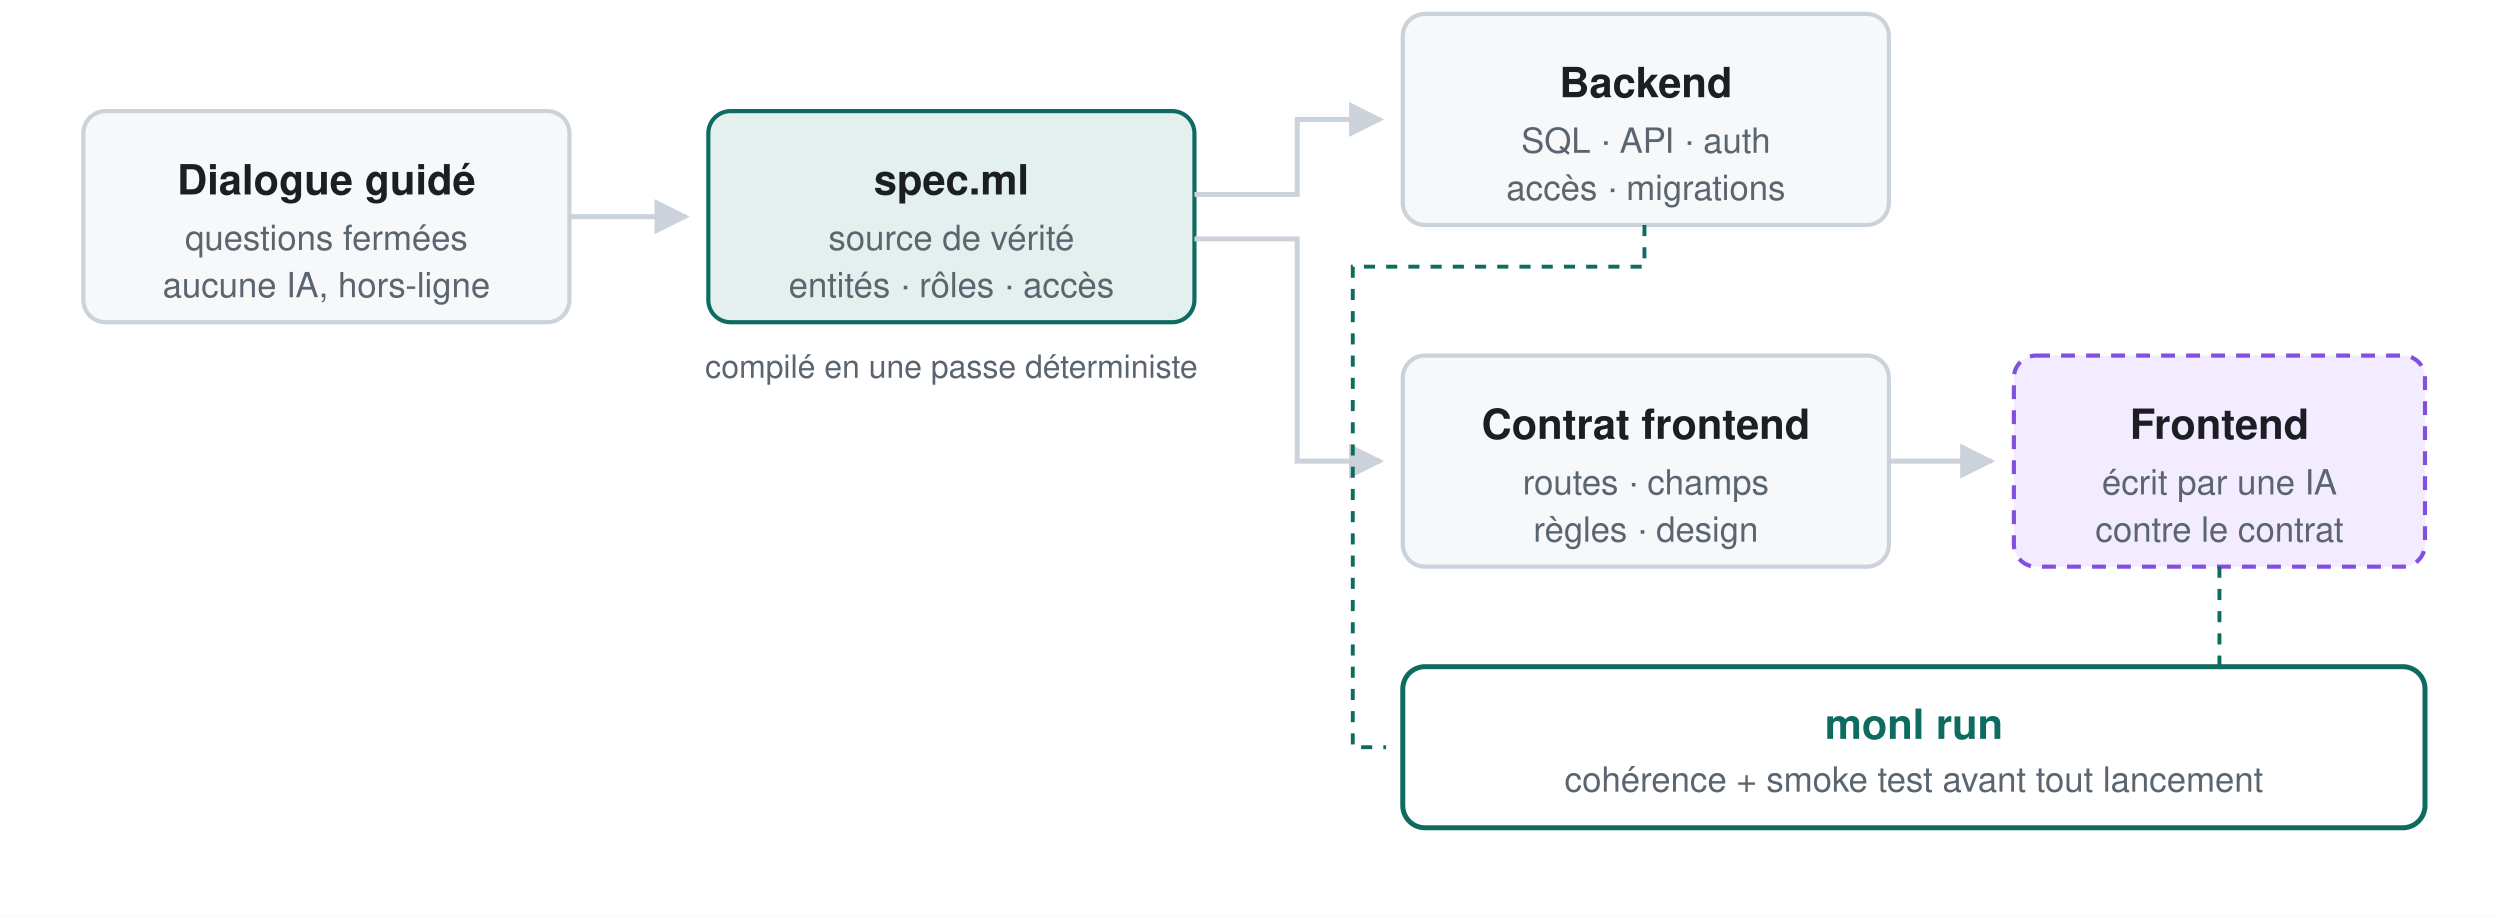
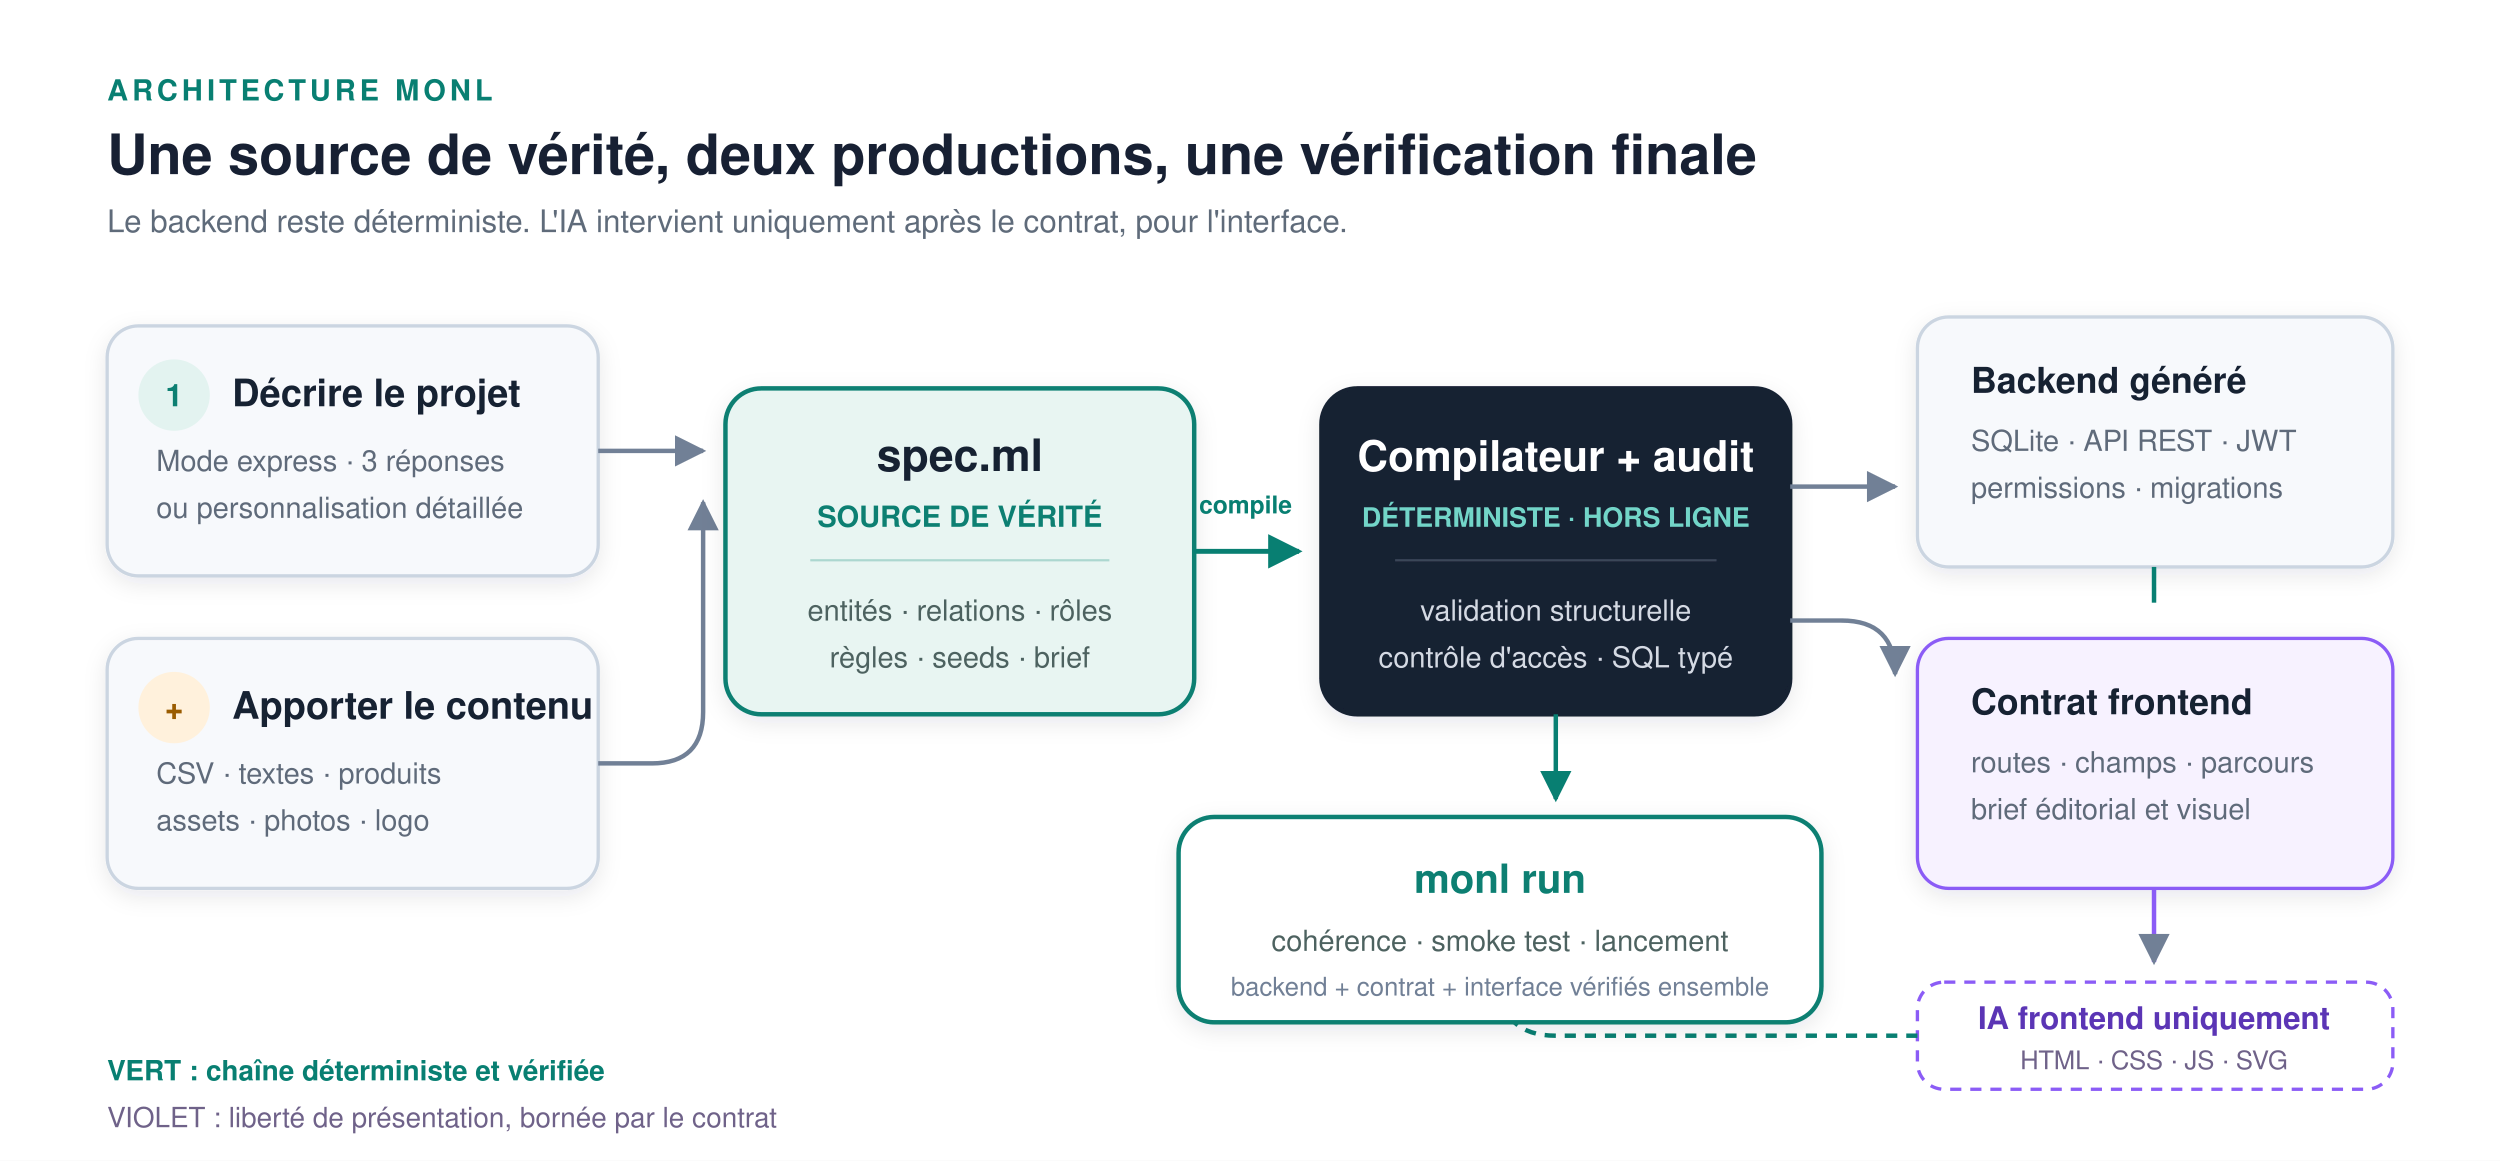
- <svg xmlns="http://www.w3.org/2000/svg" viewBox="0 0 900 330" width="900" height="330" font-family="-apple-system,BlinkMacSystemFont,Segoe UI,Helvetica,Arial,sans-serif">
-   <rect width="900" height="330" fill="#FFFFFF" />
+ <svg xmlns="http://www.w3.org/2000/svg" viewBox="0 0 1120 520" width="1120" height="520" role="img" aria-labelledby="title desc" font-family="-apple-system,BlinkMacSystemFont,'Segoe UI',Helvetica,Arial,sans-serif">
+   <rect width="1120" height="520" fill="#ffffff" />
  <defs>
-     <marker id="f" viewBox="0 0 10 10" refX="9" refY="5" markerWidth="7" markerHeight="7" orient="auto">
-       <path d="M0,0 L10,5 L0,10 z" fill="#CBD2DA" />
+     <filter id="shadow" x="-10%" y="-15%" width="120%" height="140%">
+       <feDropShadow dx="0" dy="3" stdDeviation="5" flood-color="#172033" flood-opacity="0.09" />
+     </filter>
+     <marker id="arrow" viewBox="0 0 10 10" refX="9" refY="5" markerWidth="7" markerHeight="7" orient="auto-start-reverse">
+       <path d="M0 0 10 5 0 10Z" fill="#718096" />
+     </marker>
+     <marker id="arrowAccent" viewBox="0 0 10 10" refX="9" refY="5" markerWidth="7" markerHeight="7" orient="auto-start-reverse">
+       <path d="M0 0 10 5 0 10Z" fill="#087f72" />
    </marker>
  </defs>
-   <rect x="30" y="40" width="175" height="76" rx="8" fill="#F6F8FA" stroke="#CBD2DA" stroke-width="1.5" />
-   <text x="117.5" y="70" text-anchor="middle" font-size="15" font-weight="600" fill="#1B1F24">Dialogue guidé</text>
-   <text x="117.5" y="90" text-anchor="middle" font-size="12.5" fill="#5A6570">questions fermées</text>
-   <text x="117.5" y="107" text-anchor="middle" font-size="12.5" fill="#5A6570">aucune IA, hors-ligne</text>
-   <rect x="255" y="40" width="175" height="76" rx="8" fill="#E4F0EE" stroke="#0E6B60" stroke-width="1.5" />
-   <text x="342.5" y="70" text-anchor="middle" font-size="15" font-weight="600" fill="#1B1F24">spec.ml</text>
-   <text x="342.5" y="90" text-anchor="middle" font-size="12.5" fill="#5A6570">source de vérité</text>
-   <text x="342.5" y="107" text-anchor="middle" font-size="12.5" fill="#5A6570">entités · rôles · accès</text>
-   <path d="M205,78 L247,78" fill="none" stroke="#CBD2DA" stroke-width="1.8" marker-end="url(#f)" />
-   <rect x="505" y="5" width="175" height="76" rx="8" fill="#F6F8FA" stroke="#CBD2DA" stroke-width="1.5" />
-   <text x="592.5" y="35" text-anchor="middle" font-size="15" font-weight="600" fill="#1B1F24">Backend</text>
-   <text x="592.5" y="55" text-anchor="middle" font-size="12.5" fill="#5A6570">SQL · API · auth</text>
-   <text x="592.5" y="72" text-anchor="middle" font-size="12.5" fill="#5A6570">accès · migrations</text>
-   <rect x="505" y="128" width="175" height="76" rx="8" fill="#F6F8FA" stroke="#CBD2DA" stroke-width="1.5" />
-   <text x="592.5" y="158" text-anchor="middle" font-size="15" font-weight="600" fill="#1B1F24">Contrat frontend</text>
-   <text x="592.5" y="178" text-anchor="middle" font-size="12.5" fill="#5A6570">routes · champs</text>
-   <text x="592.5" y="195" text-anchor="middle" font-size="12.5" fill="#5A6570">règles · design</text>
-   <path d="M430,70 L467,70 L467,43 L497,43" fill="none" stroke="#CBD2DA" stroke-width="1.8" marker-end="url(#f)" />
-   <path d="M430,86 L467,86 L467,166 L497,166" fill="none" stroke="#CBD2DA" stroke-width="1.8" marker-end="url(#f)" />
-   <text x="342.5" y="136" text-anchor="middle" font-size="11.5" fill="#5A6570">compilé en une passe déterministe</text>
-   <rect x="725" y="128" width="148" height="76" rx="8" fill="#F3EBFF" stroke="#8250DF" stroke-width="1.5" stroke-dasharray="5 4" />
-   <text x="799.0" y="158" text-anchor="middle" font-size="15" font-weight="600" fill="#1B1F24">Frontend</text>
-   <text x="799.0" y="178" text-anchor="middle" font-size="12.5" fill="#5A6570">écrit par une IA</text>
-   <text x="799.0" y="195" text-anchor="middle" font-size="12.5" fill="#5A6570">contre le contrat</text>
-   <path d="M680,166 L717,166" fill="none" stroke="#CBD2DA" stroke-width="1.8" marker-end="url(#f)" />
-   <rect x="505" y="240" width="368" height="58" rx="8" fill="none" stroke="#0E6B60" stroke-width="1.8" />
-   <text x="689" y="266" text-anchor="middle" font-size="15" font-weight="600" fill="#0E6B60">monl run</text>
-   <text x="689" y="285" text-anchor="middle" font-size="12.5" fill="#5A6570">cohérence + smoke test avant tout lancement</text>
-   <path d="M592,81 L592,96 L487,96 L487,269 L499,269" fill="none" stroke="#0E6B60" stroke-width="1.4" stroke-dasharray="4 4" />
-   <path d="M799,204 L799,240" fill="none" stroke="#0E6B60" stroke-width="1.4" stroke-dasharray="4 4" />
+   <text x="48" y="45" font-size="13" font-weight="700" letter-spacing="1.8" fill="#087f72">ARCHITECTURE MONL</text>
+   <text x="48" y="78" font-size="25" font-weight="750" fill="#172033">Une source de vérité, deux productions, une vérification finale</text>
+   <text x="48" y="104" font-size="14" fill="#5f6b7a">Le backend reste déterministe. L'IA intervient uniquement après le contrat, pour l'interface.</text>
+   <g filter="url(#shadow)">
+     <rect x="48" y="146" width="220" height="112" rx="14" fill="#f7f9fc" stroke="#cbd5e1" stroke-width="1.5" />
+     <circle cx="78" cy="177" r="16" fill="#e3f3f0" />
+     <text x="78" y="182" text-anchor="middle" font-size="14" font-weight="700" fill="#087f72">1</text>
+     <text x="104" y="182" font-size="17" font-weight="700" fill="#172033">Décrire le projet</text>
+     <text x="70" y="211" font-size="13" fill="#5f6b7a">Mode express · 3 réponses</text>
+     <text x="70" y="232" font-size="13" fill="#5f6b7a">ou personnalisation détaillée</text>
+   </g>
+   <g filter="url(#shadow)">
+     <rect x="48" y="286" width="220" height="112" rx="14" fill="#f7f9fc" stroke="#cbd5e1" stroke-width="1.5" />
+     <circle cx="78" cy="317" r="16" fill="#fff1dc" />
+     <text x="78" y="322" text-anchor="middle" font-size="14" font-weight="700" fill="#9a5b00">+</text>
+     <text x="104" y="322" font-size="17" font-weight="700" fill="#172033">Apporter le contenu</text>
+     <text x="70" y="351" font-size="13" fill="#5f6b7a">CSV · textes · produits</text>
+     <text x="70" y="372" font-size="13" fill="#5f6b7a">assets · photos · logo</text>
+   </g>
+   <path d="M268 202H315" fill="none" stroke="#718096" stroke-width="2" marker-end="url(#arrow)" />
+   <path d="M268 342H292Q315 342 315 319V225" fill="none" stroke="#718096" stroke-width="2" marker-end="url(#arrow)" />
+   <g filter="url(#shadow)">
+     <rect x="325" y="174" width="210" height="146" rx="16" fill="#e8f5f2" stroke="#087f72" stroke-width="2" />
+     <text x="430" y="211" text-anchor="middle" font-size="20" font-weight="750" fill="#172033">spec.ml</text>
+     <text x="430" y="236" text-anchor="middle" font-size="13" font-weight="650" fill="#087f72">SOURCE DE VÉRITÉ</text>
+     <line x1="363" y1="251" x2="497" y2="251" stroke="#acd7d0" />
+     <text x="430" y="278" text-anchor="middle" font-size="13" fill="#4d6260">entités · relations · rôles</text>
+     <text x="430" y="299" text-anchor="middle" font-size="13" fill="#4d6260">règles · seeds · brief</text>
+   </g>
+   <path d="M535 247H582" fill="none" stroke="#087f72" stroke-width="2.2" marker-end="url(#arrowAccent)" />
+   <text x="558" y="230" text-anchor="middle" font-size="11" font-weight="650" fill="#087f72">compile</text>
+   <g filter="url(#shadow)">
+     <rect x="592" y="174" width="210" height="146" rx="16" fill="#172033" stroke="#172033" stroke-width="2" />
+     <text x="697" y="211" text-anchor="middle" font-size="19" font-weight="750" fill="#ffffff">Compilateur + audit</text>
+     <text x="697" y="236" text-anchor="middle" font-size="12" font-weight="650" fill="#72d5c8">DÉTERMINISTE · HORS LIGNE</text>
+     <line x1="625" y1="251" x2="769" y2="251" stroke="#3b4658" />
+     <text x="697" y="278" text-anchor="middle" font-size="13" fill="#d4dae3">validation structurelle</text>
+     <text x="697" y="299" text-anchor="middle" font-size="13" fill="#d4dae3">contrôle d'accès · SQL typé</text>
+   </g>
+   <path d="M802 218H849" fill="none" stroke="#718096" stroke-width="2" marker-end="url(#arrow)" />
+   <path d="M802 278H825Q849 278 849 302" fill="none" stroke="#718096" stroke-width="2" marker-end="url(#arrow)" />
+   <g filter="url(#shadow)">
+     <rect x="859" y="142" width="213" height="112" rx="14" fill="#f7f9fc" stroke="#cbd5e1" stroke-width="1.5" />
+     <text x="883" y="176" font-size="16" font-weight="700" fill="#172033">Backend généré</text>
+     <text x="883" y="202" font-size="13" fill="#5f6b7a">SQLite · API REST · JWT</text>
+     <text x="883" y="223" font-size="13" fill="#5f6b7a">permissions · migrations</text>
+   </g>
+   <g filter="url(#shadow)">
+     <rect x="859" y="286" width="213" height="112" rx="14" fill="#f7f2ff" stroke="#8b5cf6" stroke-width="1.5" />
+     <text x="883" y="320" font-size="16" font-weight="700" fill="#172033">Contrat frontend</text>
+     <text x="883" y="346" font-size="13" fill="#5f6b7a">routes · champs · parcours</text>
+     <text x="883" y="367" font-size="13" fill="#5f6b7a">brief éditorial et visuel</text>
+   </g>
+   <path d="M965 398V431" fill="none" stroke="#8b5cf6" stroke-width="2" marker-end="url(#arrow)" />
+   <rect x="859" y="440" width="213" height="48" rx="12" fill="#ffffff" stroke="#8b5cf6" stroke-width="1.5" stroke-dasharray="5 4" />
+   <text x="965" y="461" text-anchor="middle" font-size="14" font-weight="700" fill="#5b35b5">IA frontend uniquement</text>
+   <text x="965" y="479" text-anchor="middle" font-size="11.5" fill="#6f6289">HTML · CSS · JS · SVG</text>
+   <path d="M965 254V270" fill="none" stroke="#087f72" stroke-width="1.8" stroke-dasharray="5 4" />
+   <path d="M859 464H697Q672 464 672 439V368" fill="none" stroke="#087f72" stroke-width="2" stroke-dasharray="5 4" marker-end="url(#arrowAccent)" />
+   <path d="M965 254V270" fill="none" stroke="#087f72" stroke-width="2" />
+   <g filter="url(#shadow)">
+     <rect x="528" y="366" width="288" height="92" rx="16" fill="#ffffff" stroke="#087f72" stroke-width="2" />
+     <text x="672" y="400" text-anchor="middle" font-size="18" font-weight="750" fill="#087f72">monl run</text>
+     <text x="672" y="426" text-anchor="middle" font-size="13" fill="#4d6260">cohérence · smoke test · lancement</text>
+     <text x="672" y="446" text-anchor="middle" font-size="11.5" fill="#718096">backend + contrat + interface vérifiés ensemble</text>
+   </g>
+   <path d="M697 320V358" fill="none" stroke="#087f72" stroke-width="2" marker-end="url(#arrowAccent)" />
+   <text x="48" y="484" font-size="12.5" font-weight="650" fill="#087f72">VERT : chaîne déterministe et vérifiée</text>
+   <text x="48" y="505" font-size="12.5" fill="#6f6289">VIOLET : liberté de présentation, bornée par le contrat</text>
</svg>
